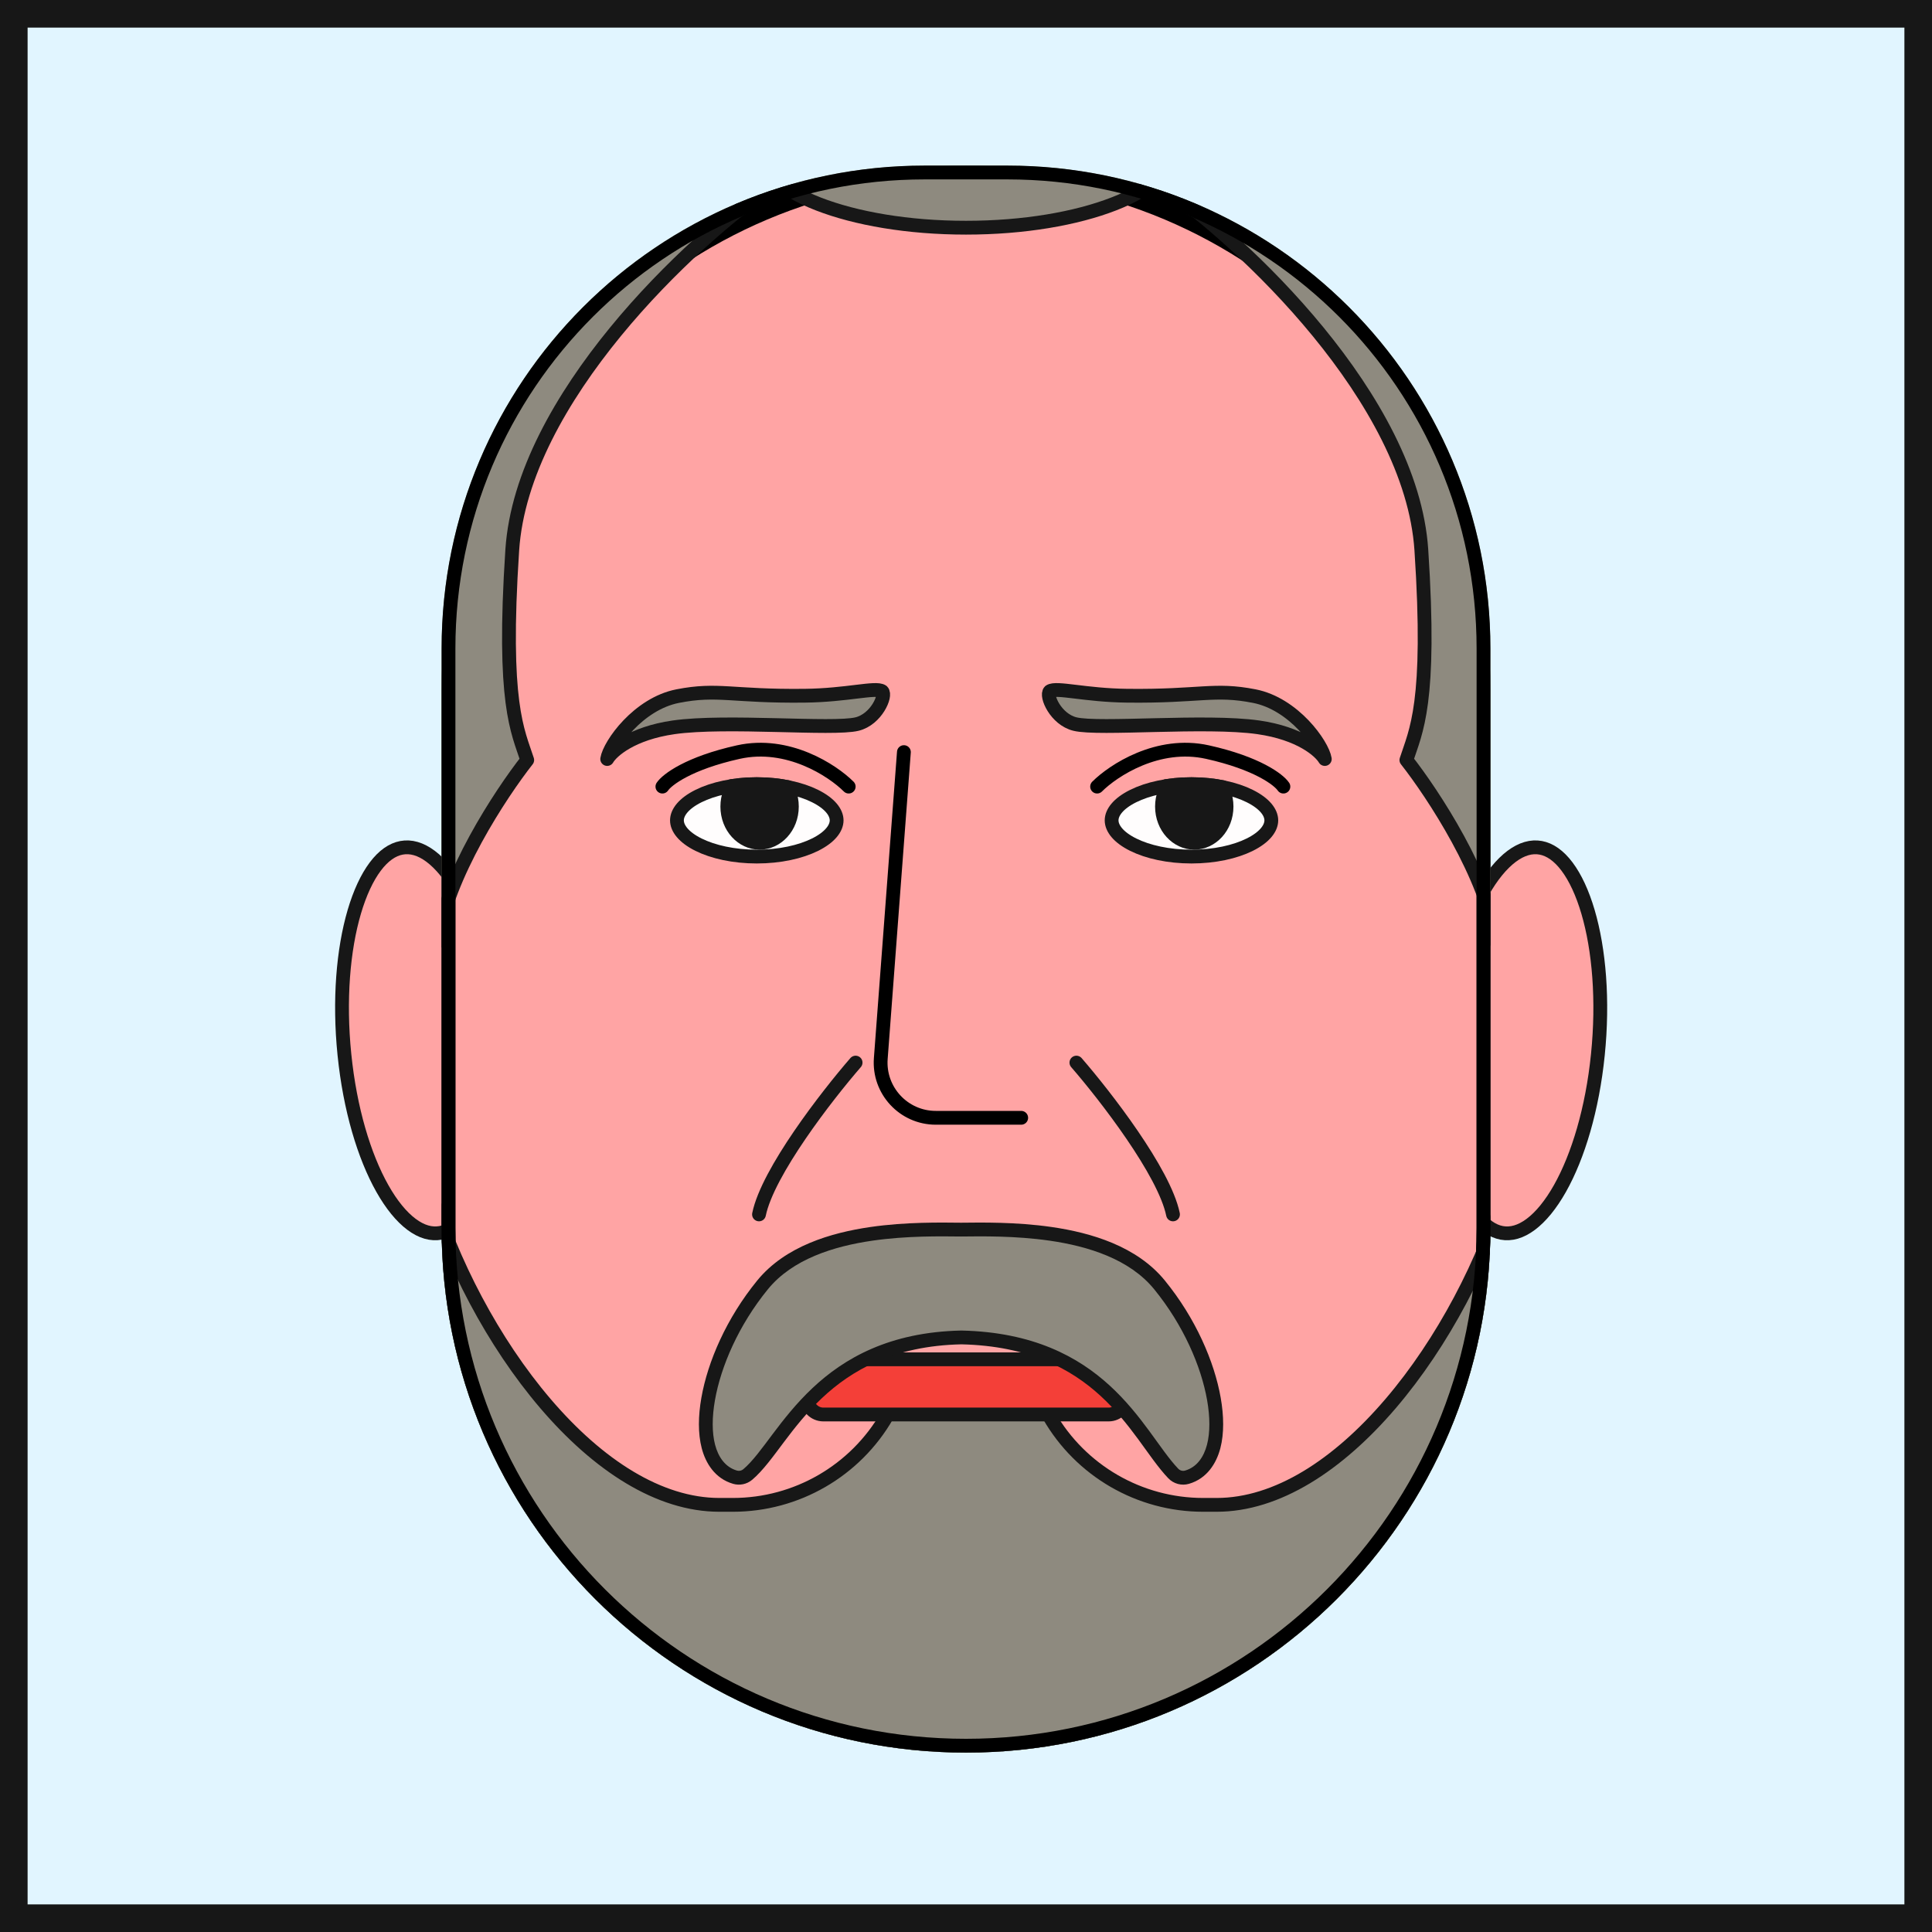
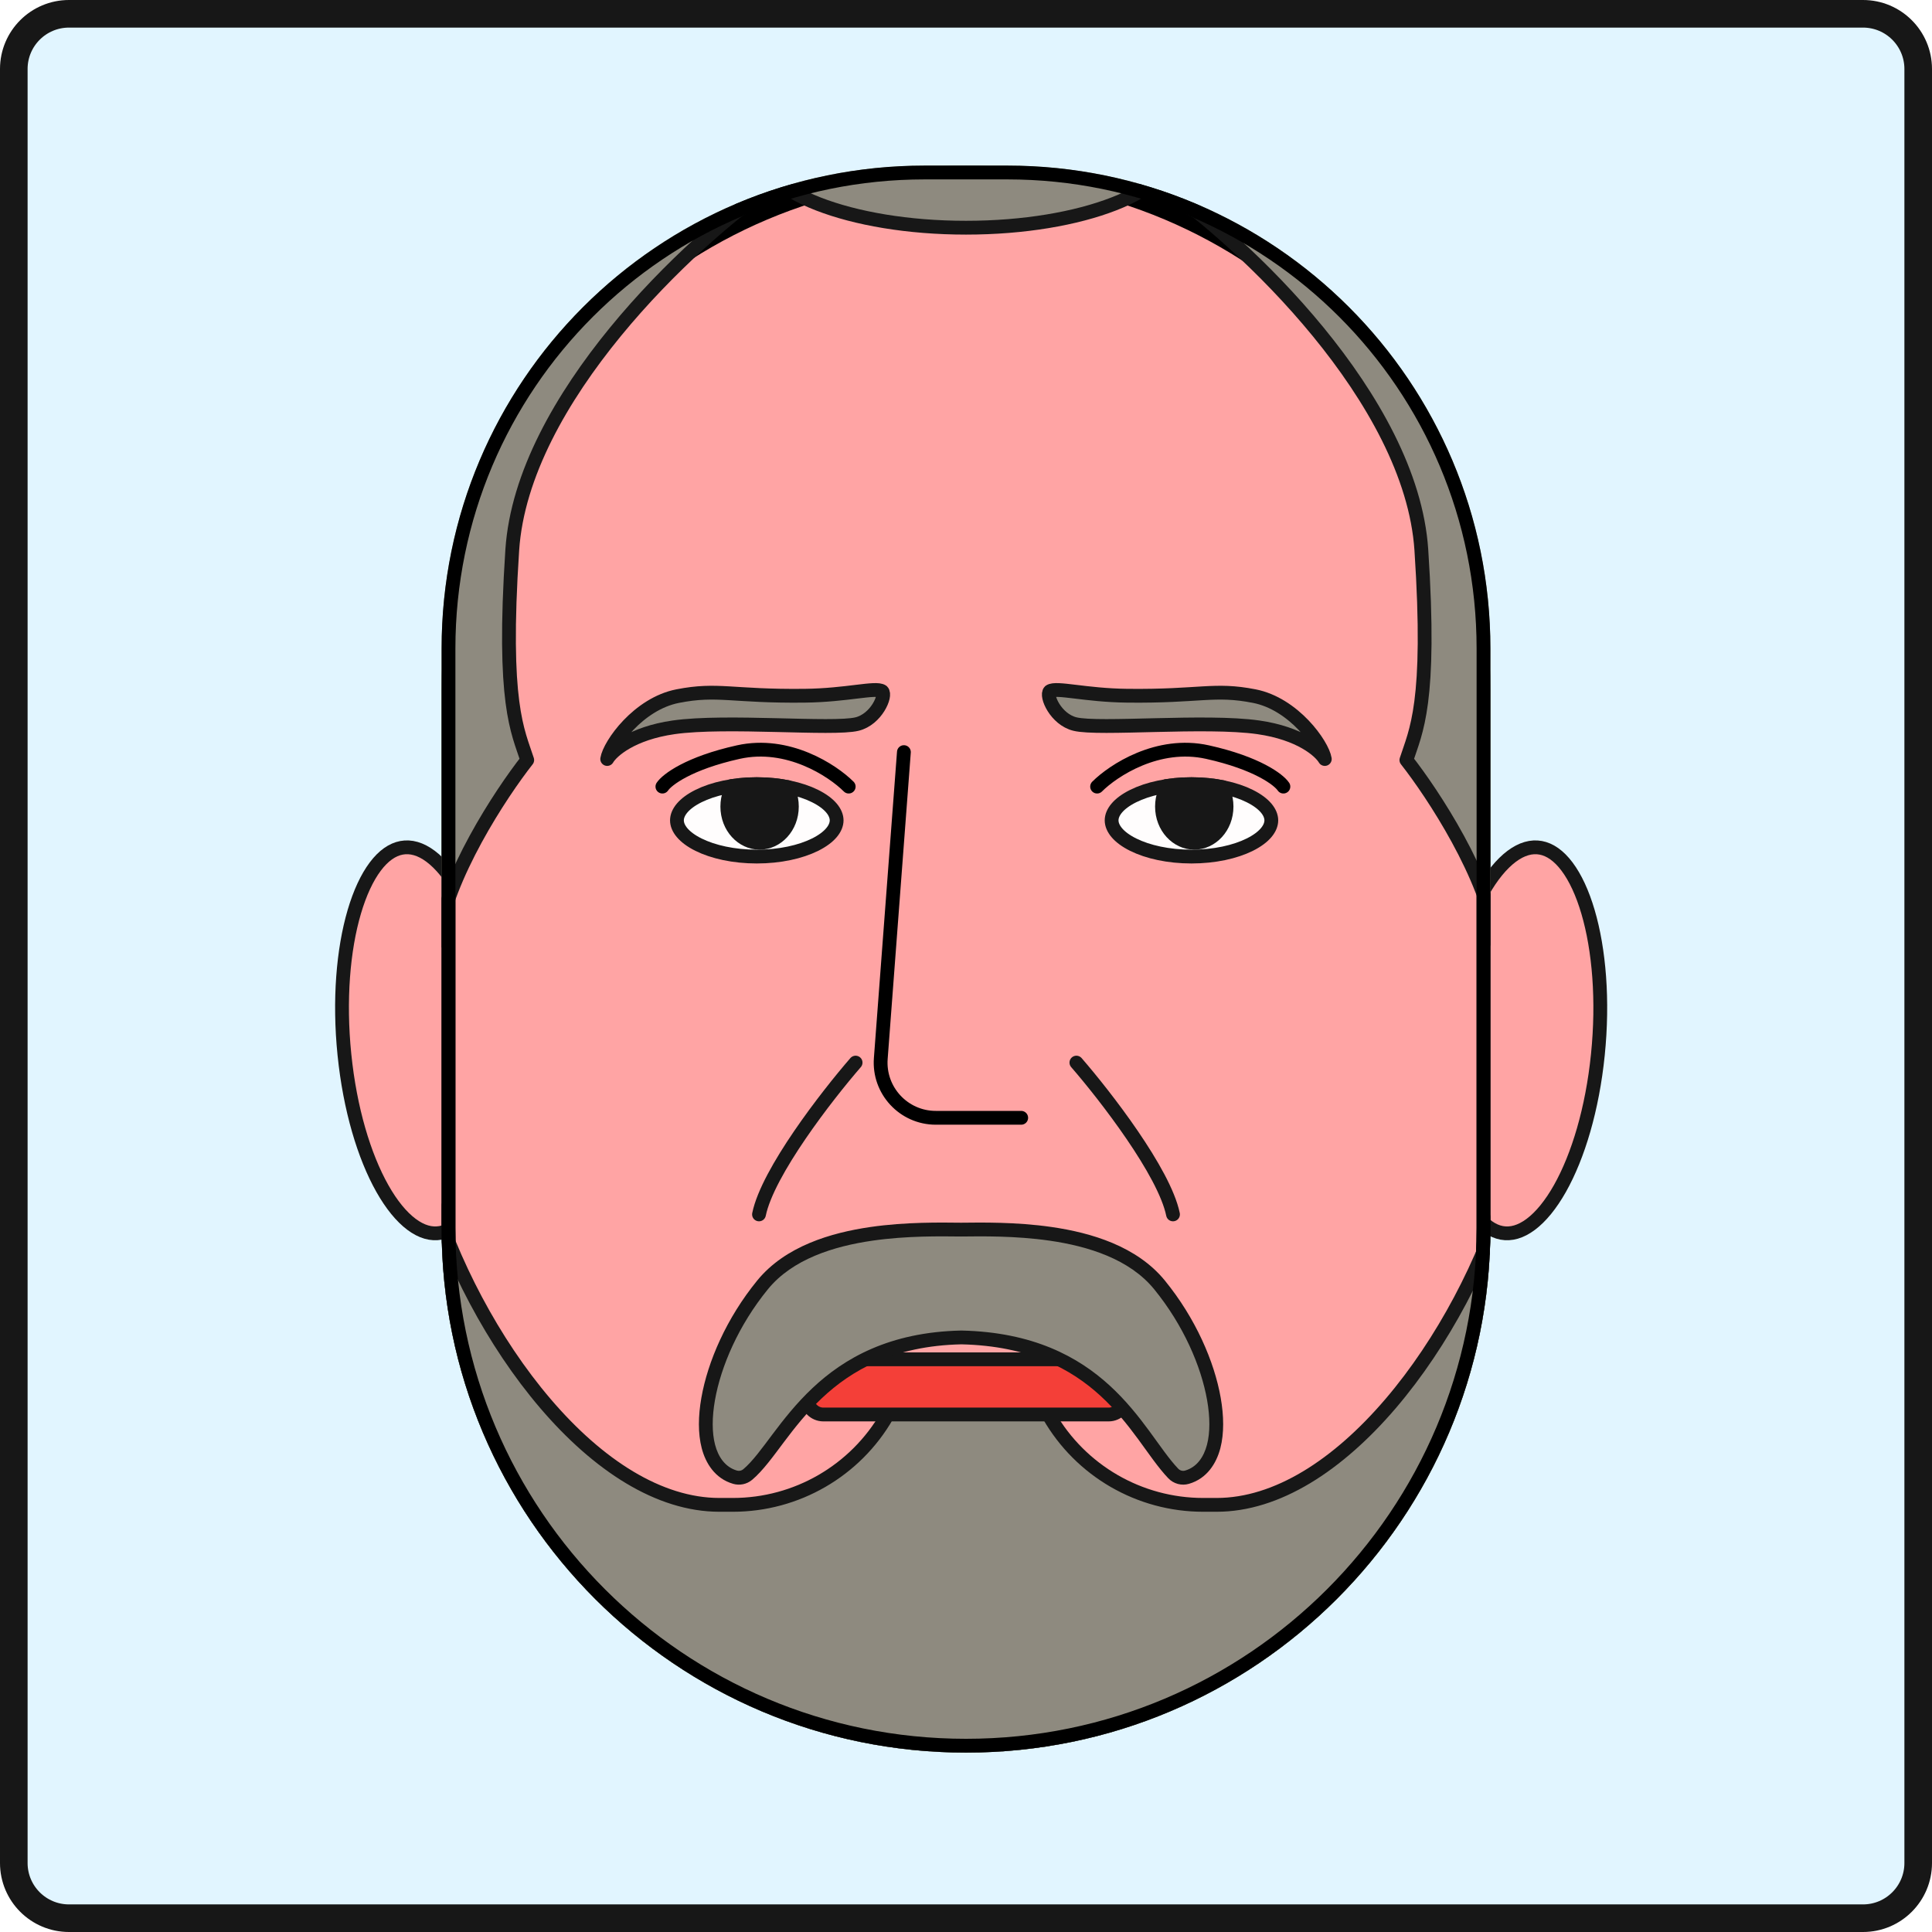
<svg xmlns="http://www.w3.org/2000/svg" width="140" height="140" viewBox="0 0 140 140" fill="none">
-   <rect x="1" y="1" width="138" height="138" fill="#E1F5FF" />
-   <rect x="1" y="1" width="138" height="138" stroke="#171717" stroke-width="2" />
+   <rect x="1" y="1" width="138" height="138" rx="4" fill="#E1F5FF" />
+   <rect x="1" y="1" width="138" height="138" rx="4" stroke="#171717" stroke-width="2" />
  <path d="M111.649 61.435C112.315 61.559 112.961 62.006 113.555 62.798C114.151 63.593 114.67 64.705 115.073 66.075C115.879 68.812 116.188 72.481 115.788 76.421C115.389 80.36 114.36 83.779 113.04 86.121C112.379 87.293 111.657 88.174 110.925 88.721C110.195 89.267 109.485 89.462 108.818 89.338C108.152 89.213 107.506 88.766 106.912 87.974C106.316 87.179 105.796 86.067 105.393 84.698C104.587 81.96 104.278 78.292 104.678 74.352C105.077 70.412 106.106 66.993 107.426 64.651C108.087 63.479 108.81 62.599 109.542 62.051C110.272 61.505 110.982 61.311 111.649 61.435Z" fill="#FFA4A4" stroke="#171717" />
  <path d="M29.097 61.435C28.431 61.559 27.785 62.006 27.191 62.798C26.595 63.593 26.076 64.705 25.673 66.075C24.867 68.812 24.558 72.481 24.958 76.421C25.357 80.36 26.386 83.779 27.706 86.121C28.367 87.293 29.089 88.174 29.821 88.721C30.551 89.267 31.261 89.462 31.928 89.338C32.594 89.213 33.24 88.766 33.834 87.974C34.43 87.179 34.95 86.067 35.353 84.698C36.159 81.96 36.468 78.292 36.069 74.352C35.669 70.412 34.64 66.993 33.32 64.651C32.659 63.479 31.936 62.599 31.204 62.051C30.474 61.505 29.764 61.311 29.097 61.435Z" fill="#FFA4A4" stroke="#171717" />
  <path d="M70 12.5C90.711 12.5 107.5 29.289 107.5 50V89C107.5 109.711 90.711 126.5 70 126.5C49.289 126.5 32.5 109.711 32.5 89V50C32.5 29.289 49.289 12.5 70 12.5Z" fill="#FFA4A4" stroke="black" />
  <mask id="mask0_295_6754" style="mask-type:alpha" maskUnits="userSpaceOnUse" x="32" y="12" width="76" height="115">
    <path d="M67 12.5H73C92.054 12.5 107.5 27.946 107.5 47V89C107.5 109.711 90.711 126.5 70 126.5C49.289 126.5 32.5 109.711 32.5 89V47C32.5 27.946 47.946 12.5 67 12.5Z" fill="#FFA4A4" stroke="black" />
  </mask>
  <g mask="url(#mask0_295_6754)">
    <path d="M37.121 39.851C37.844 28.933 50.005 17.474 56.117 13.281C36.467 17.711 33.249 28.326 29.071 44.836C25.729 58.044 30.023 66.038 31.696 68.266C32.322 63.531 36.296 57.499 38.205 55.075C37.528 52.978 36.381 51.033 37.121 39.851Z" fill="#8E8A7F" stroke="#171717" stroke-linecap="round" stroke-linejoin="round" />
    <path d="M102.996 39.851C102.273 28.933 90.112 17.474 84 13.281C103.65 17.711 106.868 28.326 111.046 44.836C114.388 58.044 110.094 66.038 108.421 68.266C107.795 63.531 103.821 57.499 101.912 55.075C102.589 52.978 103.736 51.033 102.996 39.851Z" fill="#8E8A7F" stroke="#171717" stroke-linecap="round" stroke-linejoin="round" />
    <path fill-rule="evenodd" clip-rule="evenodd" d="M109.229 85.931C109.369 85.457 109.836 85.158 110.325 85.229C110.815 85.3 111.178 85.719 111.178 86.213C111.178 105.158 110.177 114.229 105.177 125.71C104.065 128.263 101.74 130.208 98.919 131.693C96.085 133.184 92.636 134.273 89.096 135.058C82.03 136.625 74.418 137.021 70.147 136.907C65.877 137.021 58.265 136.625 51.199 135.058C47.659 134.273 44.21 133.184 41.376 131.693C38.555 130.208 36.23 128.263 35.118 125.71C30.118 114.229 29.117 105.158 29.117 86.213C29.117 85.719 29.481 85.3 29.97 85.229C30.459 85.158 30.926 85.457 31.066 85.931C32.698 91.446 35.738 97.277 39.526 101.71C43.339 106.172 47.759 109.048 52.132 109.048H53.107C57.72 109.048 61.982 106.582 64.28 102.582L64.353 102.472C64.54 102.229 64.832 102.082 65.144 102.082H75.151C75.463 102.082 75.755 102.229 75.941 102.472L76.015 102.582C78.313 106.582 82.575 109.048 87.188 109.048H88.163C92.536 109.048 96.956 106.172 100.769 101.71C104.557 97.277 107.597 91.446 109.229 85.931Z" fill="#8E8A7F" />
    <path d="M109.229 85.931L109.708 86.073V86.073L109.229 85.931ZM110.325 85.229L110.397 84.734L110.397 84.734L110.325 85.229ZM111.178 86.213L111.678 86.213V86.213H111.178ZM105.177 125.71L105.635 125.91L105.635 125.91L105.177 125.71ZM98.919 131.693L99.152 132.135L99.152 132.135L98.919 131.693ZM89.096 135.058L89.204 135.546L89.204 135.546L89.096 135.058ZM70.147 136.907L70.161 136.407C70.152 136.407 70.143 136.407 70.134 136.407L70.147 136.907ZM51.199 135.058L51.091 135.546H51.091L51.199 135.058ZM41.376 131.693L41.143 132.135H41.143L41.376 131.693ZM35.118 125.71L34.66 125.91L34.66 125.91L35.118 125.71ZM29.117 86.213H28.617V86.213L29.117 86.213ZM29.97 85.229L29.898 84.734L29.898 84.734L29.97 85.229ZM31.066 85.931L30.587 86.073L30.587 86.073L31.066 85.931ZM39.526 101.71L39.146 102.035L39.146 102.035L39.526 101.71ZM52.132 109.048L52.132 109.548H52.132V109.048ZM64.28 102.582L63.864 102.306C63.858 102.315 63.852 102.324 63.847 102.333L64.28 102.582ZM64.353 102.472L63.957 102.168C63.95 102.177 63.943 102.186 63.937 102.196L64.353 102.472ZM65.144 102.082V101.582H65.143L65.144 102.082ZM75.941 102.472L76.358 102.196C76.352 102.186 76.345 102.177 76.338 102.168L75.941 102.472ZM76.015 102.582L76.448 102.333C76.443 102.324 76.437 102.315 76.431 102.306L76.015 102.582ZM100.769 101.71L101.149 102.035L101.149 102.035L100.769 101.71ZM109.229 85.931L109.708 86.073C109.778 85.837 110.01 85.689 110.254 85.724L110.325 85.229L110.397 84.734C109.662 84.628 108.96 85.077 108.749 85.789L109.229 85.931ZM110.325 85.229L110.254 85.724C110.497 85.759 110.678 85.968 110.678 86.213H111.178H111.678C111.678 85.47 111.132 84.841 110.397 84.734L110.325 85.229ZM111.178 86.213L110.678 86.213C110.678 105.137 109.677 114.125 104.718 125.511L105.177 125.71L105.635 125.91C110.677 114.333 111.678 105.178 111.678 86.213L111.178 86.213ZM105.177 125.71L104.718 125.511C103.671 127.915 101.46 129.791 98.686 131.25L98.919 131.693L99.152 132.135C102.021 130.625 104.458 128.611 105.635 125.91L105.177 125.71ZM98.919 131.693L98.686 131.25C95.906 132.713 92.504 133.79 88.987 134.57L89.096 135.058L89.204 135.546C92.768 134.756 96.264 133.655 99.152 132.135L98.919 131.693ZM89.096 135.058L88.987 134.57C81.969 136.126 74.398 136.52 70.161 136.407L70.147 136.907L70.134 137.406C74.437 137.522 82.091 137.123 89.204 135.546L89.096 135.058ZM70.147 136.907L70.134 136.407C65.896 136.52 58.326 136.126 51.307 134.57L51.199 135.058L51.091 135.546C58.204 137.123 65.857 137.522 70.161 137.406L70.147 136.907ZM51.199 135.058L51.307 134.57C47.791 133.79 44.389 132.713 41.609 131.25L41.376 131.693L41.143 132.135C44.031 133.655 47.527 134.756 51.091 135.546L51.199 135.058ZM41.376 131.693L41.609 131.25C38.835 129.79 36.624 127.915 35.577 125.511L35.118 125.71L34.66 125.91C35.836 128.611 38.274 130.625 41.143 132.135L41.376 131.693ZM35.118 125.71L35.577 125.511C30.618 114.125 29.617 105.137 29.617 86.213L29.117 86.213L28.617 86.213C28.617 105.178 29.618 114.333 34.66 125.91L35.118 125.71ZM29.117 86.213H29.617C29.617 85.968 29.798 85.759 30.041 85.724L29.97 85.229L29.898 84.734C29.163 84.841 28.617 85.47 28.617 86.213H29.117ZM29.97 85.229L30.041 85.724C30.285 85.688 30.517 85.837 30.587 86.073L31.066 85.931L31.546 85.789C31.335 85.077 30.633 84.628 29.898 84.734L29.97 85.229ZM31.066 85.931L30.587 86.073C32.237 91.65 35.308 97.544 39.146 102.035L39.526 101.71L39.907 101.385C36.167 97.01 33.159 91.243 31.546 85.789L31.066 85.931ZM39.526 101.71L39.146 102.035C42.996 106.54 47.542 109.548 52.132 109.548L52.132 109.048L52.132 108.548C47.975 108.548 43.682 105.803 39.907 101.385L39.526 101.71ZM52.132 109.048V109.548H53.107V109.048V108.548H52.132V109.048ZM64.28 102.582L64.697 102.859L64.77 102.749L64.353 102.472L63.937 102.196L63.864 102.306L64.28 102.582ZM64.353 102.472L64.75 102.776C64.843 102.655 64.989 102.582 65.144 102.582L65.144 102.082L65.143 101.582C64.675 101.582 64.237 101.802 63.957 102.168L64.353 102.472ZM65.144 102.082V102.582H75.151V102.082V101.582H65.144V102.082ZM75.151 102.082V102.582C75.306 102.582 75.452 102.655 75.545 102.776L75.941 102.472L76.338 102.168C76.058 101.802 75.62 101.582 75.151 101.582V102.082ZM75.941 102.472L75.525 102.749L75.598 102.859L76.015 102.582L76.431 102.306L76.358 102.196L75.941 102.472ZM87.188 109.048V109.548H88.163V109.048V108.548H87.188V109.048ZM88.163 109.048V109.548C92.753 109.548 97.299 106.54 101.149 102.035L100.769 101.71L100.388 101.385C96.613 105.803 92.32 108.548 88.163 108.548V109.048ZM100.769 101.71L101.149 102.035C104.987 97.544 108.058 91.65 109.708 86.073L109.229 85.931L108.749 85.789C107.135 91.243 104.128 97.01 100.388 101.385L100.769 101.71ZM76.015 102.582L75.581 102.832C77.969 106.987 82.396 109.548 87.188 109.548V109.048V108.548C82.754 108.548 78.658 106.178 76.448 102.333L76.015 102.582ZM53.107 109.048V109.548C57.899 109.548 62.326 106.987 64.714 102.832L64.28 102.582L63.847 102.333C61.637 106.178 57.541 108.548 53.107 108.548V109.048Z" fill="#171717" />
    <path d="M80.333 102.5L59.667 102.5C59.023 102.5 58.5 101.977 58.5 101.333C58.5 99.769 59.769 98.5 61.333 98.5L78.667 98.5C80.231 98.5 81.5 99.769 81.5 101.333C81.5 101.977 80.977 102.5 80.333 102.5Z" fill="#F43F38" stroke="#171717" />
    <path d="M69.64 89.102C71.101 89.087 73.591 89.041 76.129 89.408C78.954 89.816 82.115 90.769 84.021 93.106C86.198 95.775 87.519 98.838 87.964 101.375C88.186 102.636 88.203 103.836 87.947 104.818C87.69 105.801 87.103 106.727 86.018 107.043C85.663 107.147 85.279 107.045 85.022 106.778C84.339 106.068 83.626 105.009 82.881 103.997C82.104 102.94 81.21 101.81 80.068 100.765C77.889 98.773 74.738 97.028 69.662 96.915C64.579 97.025 61.418 98.88 59.223 100.944C58.075 102.023 57.178 103.172 56.393 104.215C55.647 105.207 54.915 106.235 54.18 106.851C53.926 107.065 53.581 107.136 53.262 107.043C52.178 106.727 51.59 105.8 51.334 104.818C51.077 103.836 51.094 102.636 51.316 101.375C51.762 98.838 53.082 95.775 55.259 93.106C57.166 90.769 60.326 89.816 63.151 89.408C65.689 89.041 68.18 89.087 69.64 89.102Z" fill="#8E8A7F" />
    <path d="M69.64 89.102L69.635 89.602L69.645 89.602L69.64 89.102ZM76.129 89.408L76.201 88.913L76.201 88.913L76.129 89.408ZM84.021 93.106L84.408 92.79L84.408 92.79L84.021 93.106ZM87.964 101.375L88.457 101.288L88.457 101.288L87.964 101.375ZM87.947 104.818L88.431 104.944L88.431 104.944L87.947 104.818ZM86.018 107.043L86.158 107.523L86.158 107.523L86.018 107.043ZM85.022 106.778L84.662 107.124L84.662 107.124L85.022 106.778ZM82.881 103.997L83.284 103.7L83.284 103.7L82.881 103.997ZM80.068 100.765L80.405 100.396L80.405 100.396L80.068 100.765ZM69.662 96.915L69.673 96.416C69.665 96.415 69.658 96.415 69.651 96.416L69.662 96.915ZM59.223 100.944L58.881 100.58L58.881 100.58L59.223 100.944ZM56.393 104.215L55.993 103.915L55.993 103.915L56.393 104.215ZM54.18 106.851L54.501 107.234L54.502 107.234L54.18 106.851ZM53.262 107.043L53.122 107.523L53.122 107.523L53.262 107.043ZM51.334 104.818L50.85 104.944L50.85 104.944L51.334 104.818ZM51.316 101.375L50.824 101.288L50.824 101.288L51.316 101.375ZM55.259 93.106L54.872 92.79L54.872 92.79L55.259 93.106ZM63.151 89.408L63.079 88.913L63.079 88.913L63.151 89.408ZM69.64 89.102L69.645 89.602C71.111 89.587 73.564 89.542 76.058 89.903L76.129 89.408L76.201 88.913C73.618 88.54 71.09 88.587 69.635 88.602L69.64 89.102ZM76.129 89.408L76.058 89.903C78.853 90.306 81.851 91.237 83.634 93.422L84.021 93.106L84.408 92.79C82.378 90.301 79.055 89.325 76.201 88.913L76.129 89.408ZM84.021 93.106L83.634 93.422C85.759 96.028 87.041 99.012 87.472 101.461L87.964 101.375L88.457 101.288C87.996 98.663 86.637 95.522 84.408 92.79L84.021 93.106ZM87.964 101.375L87.472 101.461C87.686 102.682 87.695 103.804 87.463 104.692L87.947 104.818L88.431 104.944C88.711 103.869 88.686 102.591 88.457 101.288L87.964 101.375ZM87.947 104.818L87.463 104.692C87.23 105.582 86.729 106.315 85.878 106.563L86.018 107.043L86.158 107.523C87.477 107.139 88.15 106.019 88.431 104.944L87.947 104.818ZM86.018 107.043L85.878 106.563C85.701 106.615 85.51 106.564 85.382 106.431L85.022 106.778L84.662 107.124C85.047 107.525 85.624 107.679 86.158 107.523L86.018 107.043ZM85.022 106.778L85.382 106.431C84.73 105.753 84.051 104.743 83.284 103.7L82.881 103.997L82.479 104.293C83.201 105.275 83.948 106.383 84.662 107.124L85.022 106.778ZM82.881 103.997L83.284 103.7C82.5 102.635 81.584 101.474 80.405 100.396L80.068 100.765L79.731 101.134C80.837 102.146 81.708 103.246 82.479 104.293L82.881 103.997ZM80.068 100.765L80.405 100.396C78.142 98.327 74.877 96.53 69.673 96.416L69.662 96.915L69.651 97.415C74.599 97.525 77.635 99.219 79.731 101.134L80.068 100.765ZM69.662 96.915L69.651 96.416C64.43 96.528 61.155 98.442 58.881 100.58L59.223 100.944L59.566 101.308C61.681 99.319 64.727 97.522 69.672 97.415L69.662 96.915ZM59.223 100.944L58.881 100.58C57.7 101.69 56.782 102.867 55.993 103.915L56.393 104.215L56.793 104.516C57.575 103.476 58.45 102.357 59.566 101.308L59.223 100.944ZM56.393 104.215L55.993 103.915C55.226 104.935 54.537 105.899 53.859 106.468L54.18 106.851L54.502 107.234C55.292 106.571 56.069 105.478 56.793 104.516L56.393 104.215ZM54.18 106.851L53.859 106.468C53.733 106.574 53.561 106.61 53.402 106.563L53.262 107.043L53.122 107.523C53.601 107.663 54.119 107.555 54.501 107.234L54.18 106.851ZM53.262 107.043L53.402 106.563C52.552 106.315 52.05 105.582 51.817 104.692L51.334 104.818L50.85 104.944C51.13 106.019 51.803 107.138 53.122 107.523L53.262 107.043ZM51.334 104.818L51.817 104.692C51.586 103.804 51.594 102.682 51.808 101.461L51.316 101.375L50.824 101.288C50.594 102.591 50.569 103.869 50.85 104.944L51.334 104.818ZM51.316 101.375L51.808 101.461C52.239 99.012 53.521 96.028 55.647 93.422L55.259 93.106L54.872 92.79C52.643 95.522 51.285 98.663 50.824 101.288L51.316 101.375ZM55.259 93.106L55.647 93.422C57.429 91.237 60.427 90.306 63.222 89.903L63.151 89.408L63.079 88.913C60.225 89.325 56.902 90.301 54.872 92.79L55.259 93.106ZM63.151 89.408L63.222 89.903C65.716 89.542 68.169 89.587 69.635 89.602L69.64 89.102L69.645 88.602C68.19 88.587 65.662 88.54 63.079 88.913L63.151 89.408Z" fill="#171717" />
    <path d="M70 5.5C74.208 5.5 77.995 6.166 80.712 7.224C82.072 7.753 83.138 8.371 83.856 9.032C84.574 9.693 84.905 10.358 84.905 11C84.905 11.642 84.574 12.307 83.856 12.968C83.138 13.629 82.072 14.247 80.712 14.776C77.995 15.834 74.208 16.5 70 16.5C65.792 16.5 62.005 15.834 59.288 14.776C57.928 14.247 56.862 13.629 56.144 12.968C55.427 12.307 55.094 11.642 55.094 11C55.094 10.358 55.427 9.693 56.144 9.032C56.862 8.371 57.928 7.753 59.288 7.224C62.005 6.166 65.792 5.5 70 5.5Z" fill="#8E8A7F" stroke="#171717" />
    <path d="M78 77C80.071 79.386 84.37 84.927 85 88" stroke="#171717" stroke-linecap="round" stroke-linejoin="round" />
    <path d="M62 77C59.929 79.386 55.63 84.927 55 88" stroke="#171717" stroke-linecap="round" stroke-linejoin="round" />
  </g>
  <path d="M86.338 56.822C88.014 56.822 89.506 57.16 90.561 57.685C91.646 58.224 92.124 58.877 92.124 59.446C92.124 60.016 91.646 60.669 90.561 61.208C89.506 61.732 88.014 62.07 86.338 62.07C84.663 62.07 83.171 61.732 82.116 61.208C81.03 60.669 80.552 60.016 80.552 59.446C80.552 58.877 81.03 58.224 82.116 57.685C83.171 57.16 84.663 56.822 86.338 56.822Z" fill="#FFFDFD" stroke="#171717" />
  <mask id="mask1_295_6754" style="mask-type:alpha" maskUnits="userSpaceOnUse" x="80" y="56" width="13" height="7">
    <path d="M86.338 56.822C88.014 56.822 89.506 57.16 90.561 57.685C91.646 58.224 92.124 58.877 92.124 59.446C92.124 60.016 91.646 60.669 90.561 61.208C89.506 61.732 88.014 62.07 86.338 62.07C84.663 62.07 83.171 61.732 82.116 61.208C81.03 60.669 80.552 60.016 80.552 59.446C80.552 58.877 81.03 58.224 82.116 57.685C83.171 57.16 84.663 56.822 86.338 56.822Z" fill="#FFFDFD" stroke="#171717" />
  </mask>
  <g mask="url(#mask1_295_6754)">
    <path d="M86.541 55.822C87.789 55.822 88.88 56.951 88.88 58.446C88.88 59.942 87.789 61.07 86.541 61.07C85.293 61.07 84.202 59.942 84.202 58.446C84.202 56.951 85.293 55.822 86.541 55.822Z" fill="#171717" stroke="#171717" />
  </g>
  <path d="M54.84 56.822C56.516 56.822 58.008 57.16 59.063 57.685C60.148 58.224 60.626 58.877 60.626 59.446C60.626 60.016 60.148 60.669 59.063 61.208C58.008 61.732 56.516 62.07 54.84 62.07C53.165 62.07 51.672 61.732 50.617 61.208C49.532 60.669 49.054 60.016 49.054 59.446C49.054 58.877 49.532 58.224 50.617 57.685C51.672 57.16 53.165 56.822 54.84 56.822Z" fill="#FFFDFD" stroke="#171717" />
  <mask id="mask2_295_6754" style="mask-type:alpha" maskUnits="userSpaceOnUse" x="48" y="56" width="14" height="7">
    <path d="M54.84 56.822C56.516 56.822 58.008 57.16 59.063 57.685C60.148 58.224 60.626 58.877 60.626 59.446C60.626 60.016 60.148 60.669 59.063 61.208C58.008 61.732 56.516 62.07 54.84 62.07C53.165 62.07 51.672 61.732 50.617 61.208C49.532 60.669 49.054 60.016 49.054 59.446C49.054 58.877 49.532 58.224 50.617 57.685C51.672 57.16 53.165 56.822 54.84 56.822Z" fill="#FFFDFD" stroke="#171717" />
  </mask>
  <g mask="url(#mask2_295_6754)">
    <path d="M55.043 55.822C56.291 55.822 57.382 56.951 57.382 58.446C57.382 59.942 56.291 61.07 55.043 61.07C53.795 61.07 52.704 59.942 52.704 58.446C52.704 56.951 53.795 55.822 55.043 55.822Z" fill="#171717" stroke="#171717" />
  </g>
  <path d="M77.896 52.468C76.494 52.124 75.756 50.391 76.073 50.093C76.539 49.773 78.628 50.381 81.693 50.415C86.993 50.474 87.966 49.87 90.891 50.443C93.752 51.004 95.83 53.948 96 55C95.659 54.416 94.219 53.139 91.182 52.704C87.385 52.16 79.65 52.897 77.896 52.468Z" fill="#8E8A7F" stroke="#171717" stroke-linecap="round" stroke-linejoin="round" />
  <path d="M62.104 52.468C63.506 52.124 64.244 50.391 63.927 50.093C63.461 49.773 61.372 50.381 58.307 50.415C53.007 50.474 52.033 49.87 49.109 50.443C46.248 51.004 44.17 53.948 44 55C44.341 54.416 45.781 53.139 48.818 52.704C52.615 52.16 60.35 52.897 62.104 52.468Z" fill="#8E8A7F" stroke="#171717" stroke-linecap="round" stroke-linejoin="round" />
  <path d="M67 12.5H73C92.054 12.5 107.5 27.946 107.5 47V89C107.5 109.711 90.711 126.5 70 126.5C49.289 126.5 32.5 109.711 32.5 89V47C32.5 27.946 47.946 12.5 67 12.5Z" stroke="black" />
  <path d="M65.5 54.5L63.825 76.699C63.649 79.02 65.485 81 67.813 81C69.919 81 72.249 81 74 81" stroke="black" stroke-linecap="round" stroke-linejoin="round" />
  <path d="M79.5 57C80.667 55.833 83.9 53.7 87.5 54.5C91.1 55.3 92.667 56.5 93 57" stroke="black" stroke-linecap="round" stroke-linejoin="round" />
  <path d="M61.5 57C60.333 55.833 57.1 53.7 53.5 54.5C49.9 55.3 48.333 56.5 48 57" stroke="black" stroke-linecap="round" stroke-linejoin="round" />
</svg>
